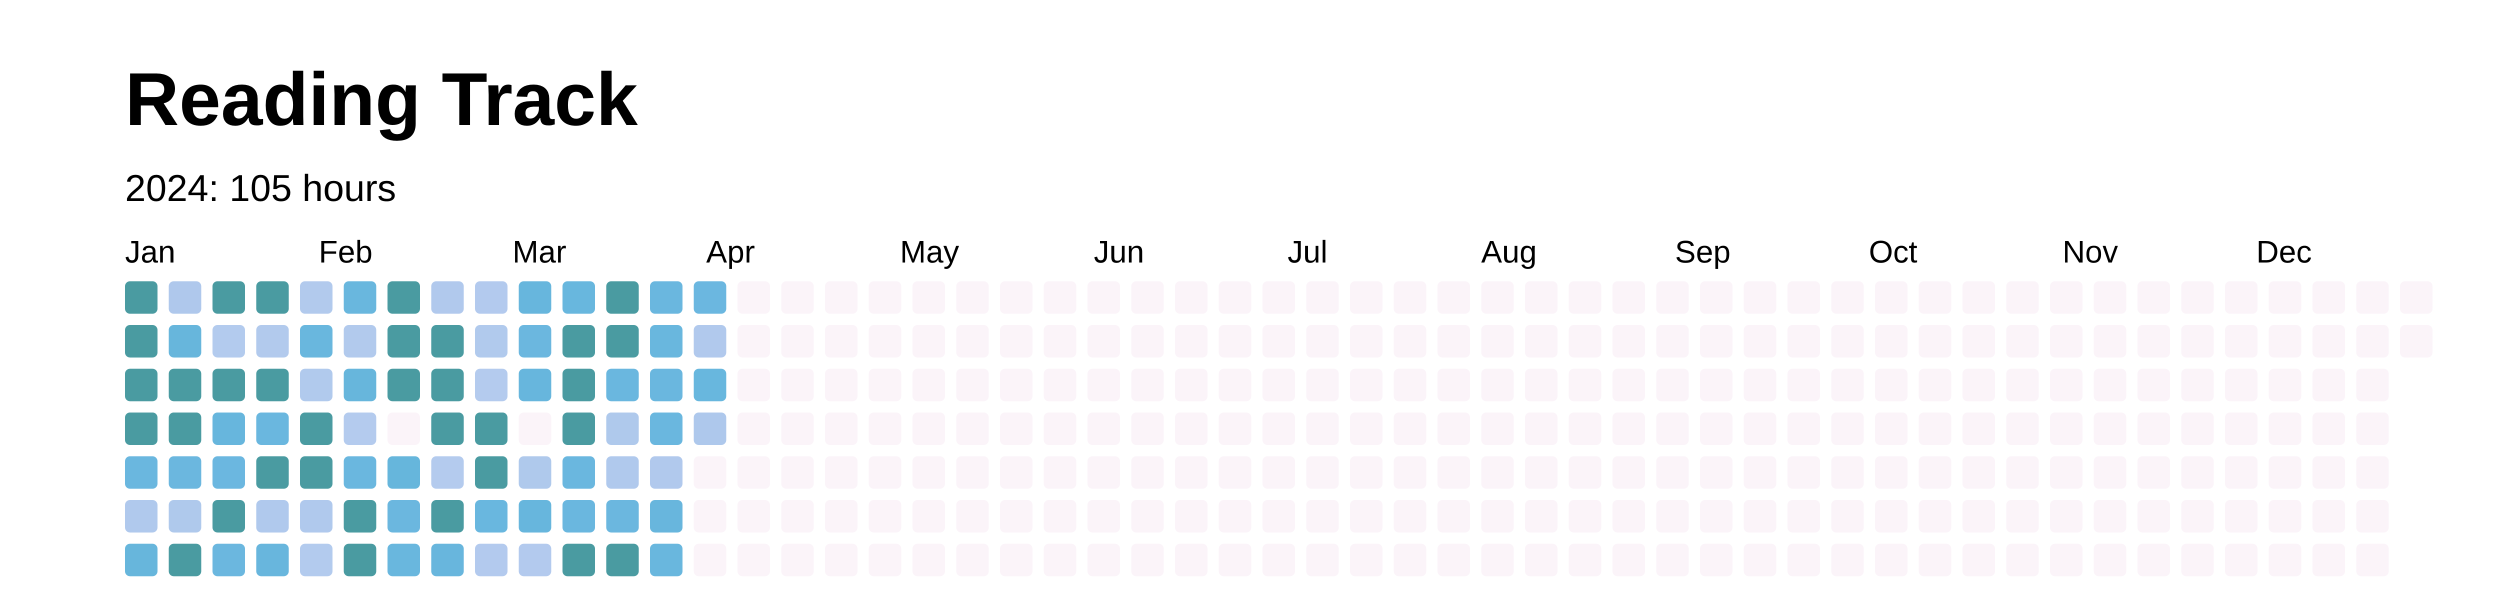
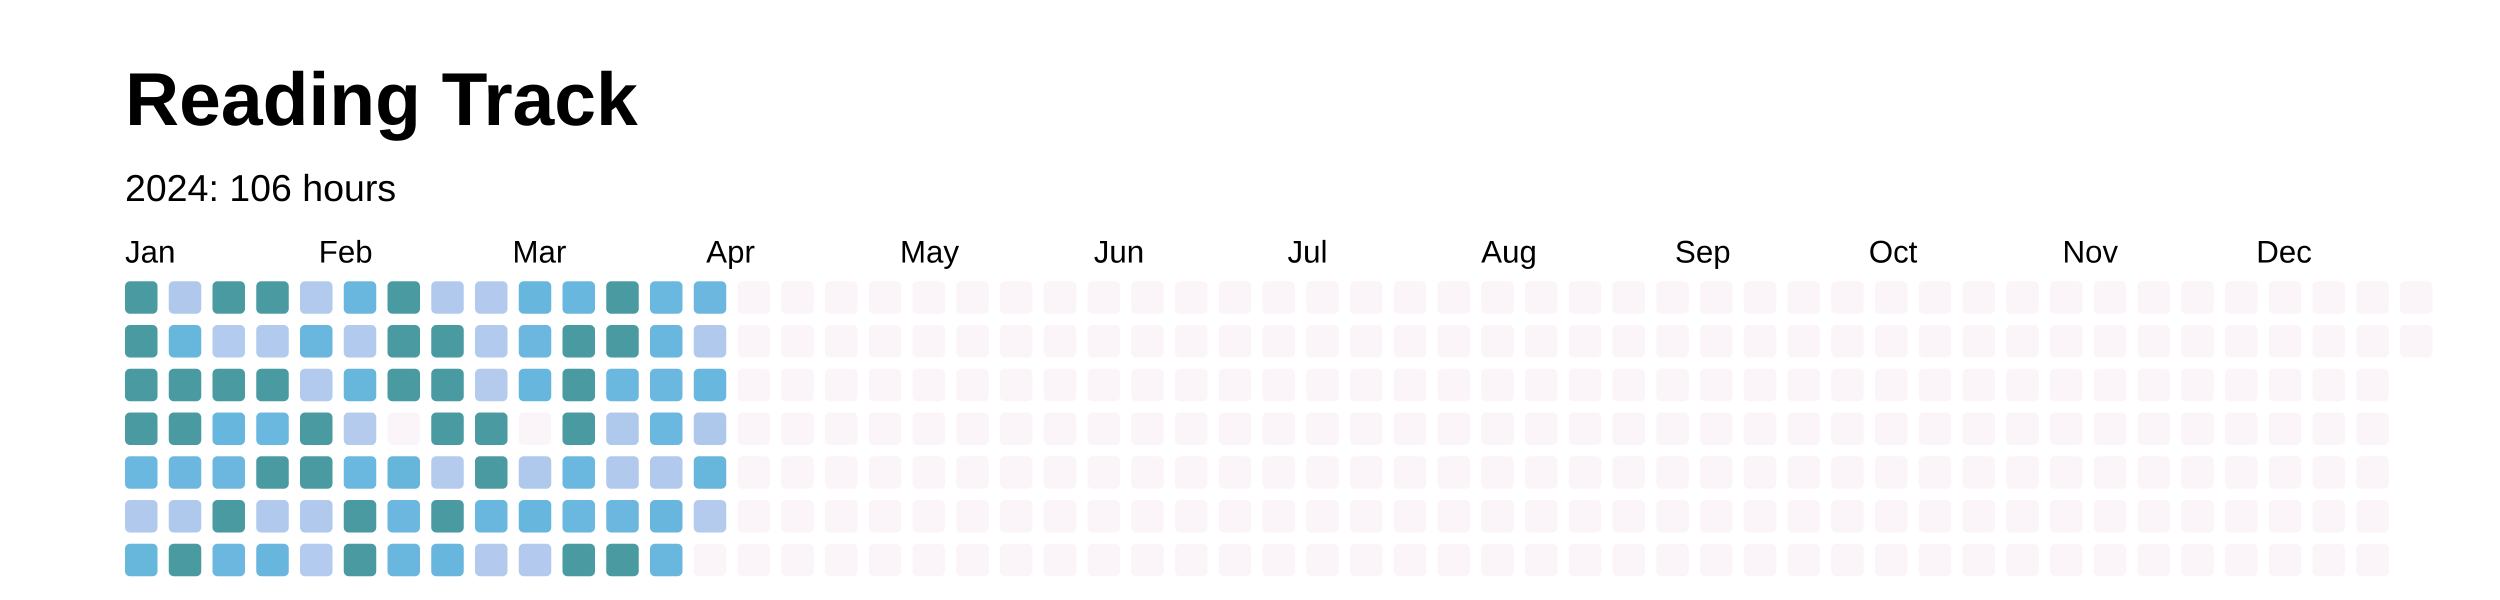
<svg xmlns="http://www.w3.org/2000/svg" baseProfile="full" height="48mm" version="1.1" viewBox="0,0,200,48" width="200mm">
  <defs />
  <rect fill="#FFFFFF" height="48" width="200" x="0" y="0" />
  <text fill="#000000" style="font-size:6px; font-family:Arial; font-weight:bold;" x="10" y="10">Reading Track</text>
-   <text dominant-baseline="hanging" fill="#000000" style="font-size:3.0px; font-family:Arial;" x="10" y="14">2024: 105 hours</text>
+   <text dominant-baseline="hanging" fill="#000000" style="font-size:3.0px; font-family:Arial;" x="10" y="14">2024: 106 hours</text>
  <text fill="#000000" style="font-size:2.5px; font-family:Arial" x="10.0" y="21.0">Jan</text>
  <text fill="#000000" style="font-size:2.5px; font-family:Arial" x="25.5" y="21.0">Feb</text>
  <text fill="#000000" style="font-size:2.5px; font-family:Arial" x="41.0" y="21.0">Mar</text>
  <text fill="#000000" style="font-size:2.5px; font-family:Arial" x="56.5" y="21.0">Apr</text>
  <text fill="#000000" style="font-size:2.5px; font-family:Arial" x="72.0" y="21.0">May</text>
  <text fill="#000000" style="font-size:2.5px; font-family:Arial" x="87.5" y="21.0">Jun</text>
  <text fill="#000000" style="font-size:2.5px; font-family:Arial" x="103.0" y="21.0">Jul</text>
  <text fill="#000000" style="font-size:2.5px; font-family:Arial" x="118.5" y="21.0">Aug</text>
  <text fill="#000000" style="font-size:2.5px; font-family:Arial" x="134.0" y="21.0">Sep</text>
  <text fill="#000000" style="font-size:2.5px; font-family:Arial" x="149.5" y="21.0">Oct</text>
  <text fill="#000000" style="font-size:2.5px; font-family:Arial" x="165.0" y="21.0">Nov</text>
  <text fill="#000000" style="font-size:2.5px; font-family:Arial" x="180.5" y="21.0">Dec</text>
  <rect fill="#4a9ba1" height="2.6" rx="0.4" ry="0.4" width="2.6" x="10.0" y="22.5" />
  <rect fill="#4a9ba1" height="2.6" rx="0.4" ry="0.4" width="2.6" x="10.0" y="26.0" />
  <rect fill="#4a9ba1" height="2.6" rx="0.4" ry="0.4" width="2.6" x="10.0" y="29.5" />
  <rect fill="#4a9ba1" height="2.6" rx="0.4" ry="0.4" width="2.6" x="10.0" y="33.0" />
  <rect fill="#6ab7df" height="2.6" rx="0.4" ry="0.4" width="2.6" x="10.0" y="36.5" />
  <rect fill="#b0c9ed" height="2.6" rx="0.4" ry="0.4" width="2.6" x="10.0" y="40.0" />
  <rect fill="#67b6dc" height="2.6" rx="0.4" ry="0.4" width="2.6" x="10.0" y="43.5" />
  <rect fill="#afc8ec" height="2.6" rx="0.4" ry="0.4" width="2.6" x="13.5" y="22.5" />
  <rect fill="#67b6dc" height="2.6" rx="0.4" ry="0.4" width="2.6" x="13.5" y="26.0" />
  <rect fill="#4a9ba1" height="2.6" rx="0.4" ry="0.4" width="2.6" x="13.5" y="29.5" />
  <rect fill="#4a9ba1" height="2.6" rx="0.4" ry="0.4" width="2.6" x="13.5" y="33.0" />
  <rect fill="#6bb7df" height="2.6" rx="0.4" ry="0.4" width="2.6" x="13.5" y="36.5" />
  <rect fill="#afc9ec" height="2.6" rx="0.4" ry="0.4" width="2.6" x="13.5" y="40.0" />
  <rect fill="#4a9ba1" height="2.6" rx="0.4" ry="0.4" width="2.6" x="13.5" y="43.5" />
  <rect fill="#4a9ba1" height="2.6" rx="0.4" ry="0.4" width="2.6" x="17.0" y="22.5" />
  <rect fill="#b3cbee" height="2.6" rx="0.4" ry="0.4" width="2.6" x="17.0" y="26.0" />
  <rect fill="#4a9ba1" height="2.6" rx="0.4" ry="0.4" width="2.6" x="17.0" y="29.5" />
  <rect fill="#67b6dd" height="2.6" rx="0.4" ry="0.4" width="2.6" x="17.0" y="33.0" />
  <rect fill="#6bb7e0" height="2.6" rx="0.4" ry="0.4" width="2.6" x="17.0" y="36.5" />
  <rect fill="#4a9ba1" height="2.6" rx="0.4" ry="0.4" width="2.6" x="17.0" y="40.0" />
  <rect fill="#6bb7df" height="2.6" rx="0.4" ry="0.4" width="2.6" x="17.0" y="43.5" />
  <rect fill="#4a9ba1" height="2.6" rx="0.4" ry="0.4" width="2.6" x="20.5" y="22.5" />
  <rect fill="#b2caed" height="2.6" rx="0.4" ry="0.4" width="2.6" x="20.5" y="26.0" />
  <rect fill="#4a9ba1" height="2.6" rx="0.4" ry="0.4" width="2.6" x="20.5" y="29.5" />
  <rect fill="#6ab7df" height="2.6" rx="0.4" ry="0.4" width="2.6" x="20.5" y="33.0" />
  <rect fill="#4a9ba1" height="2.6" rx="0.4" ry="0.4" width="2.6" x="20.5" y="36.5" />
  <rect fill="#b0c9ed" height="2.6" rx="0.4" ry="0.4" width="2.6" x="20.5" y="40.0" />
  <rect fill="#68b6dd" height="2.6" rx="0.4" ry="0.4" width="2.6" x="20.5" y="43.5" />
  <rect fill="#b2caed" height="2.6" rx="0.4" ry="0.4" width="2.6" x="24.0" y="22.5" />
  <rect fill="#69b7de" height="2.6" rx="0.4" ry="0.4" width="2.6" x="24.0" y="26.0" />
  <rect fill="#b1caed" height="2.6" rx="0.4" ry="0.4" width="2.6" x="24.0" y="29.5" />
  <rect fill="#4a9ba1" height="2.6" rx="0.4" ry="0.4" width="2.6" x="24.0" y="33.0" />
  <rect fill="#4a9ba1" height="2.6" rx="0.4" ry="0.4" width="2.6" x="24.0" y="36.5" />
  <rect fill="#b0c9ed" height="2.6" rx="0.4" ry="0.4" width="2.6" x="24.0" y="40.0" />
  <rect fill="#b3cbee" height="2.6" rx="0.4" ry="0.4" width="2.6" x="24.0" y="43.5" />
  <rect fill="#69b7de" height="2.6" rx="0.4" ry="0.4" width="2.6" x="27.5" y="22.5" />
  <rect fill="#b2caed" height="2.6" rx="0.4" ry="0.4" width="2.6" x="27.5" y="26.0" />
  <rect fill="#67b6dc" height="2.6" rx="0.4" ry="0.4" width="2.6" x="27.5" y="29.5" />
  <rect fill="#b4cbee" height="2.6" rx="0.4" ry="0.4" width="2.6" x="27.5" y="33.0" />
  <rect fill="#6ab7df" height="2.6" rx="0.4" ry="0.4" width="2.6" x="27.5" y="36.5" />
  <rect fill="#4a9ba1" height="2.6" rx="0.4" ry="0.4" width="2.6" x="27.5" y="40.0" />
  <rect fill="#4a9ba1" height="2.6" rx="0.4" ry="0.4" width="2.6" x="27.5" y="43.5" />
  <rect fill="#4a9ba1" height="2.6" rx="0.4" ry="0.4" width="2.6" x="31.0" y="22.5" />
  <rect fill="#4a9ba1" height="2.6" rx="0.4" ry="0.4" width="2.6" x="31.0" y="26.0" />
  <rect fill="#4a9ba1" height="2.6" rx="0.4" ry="0.4" width="2.6" x="31.0" y="29.5" />
  <rect fill="#FBF4F9" height="2.6" rx="0.4" ry="0.4" width="2.6" x="31.0" y="33.0" />
  <rect fill="#66b6dc" height="2.6" rx="0.4" ry="0.4" width="2.6" x="31.0" y="36.5" />
  <rect fill="#6bb7df" height="2.6" rx="0.4" ry="0.4" width="2.6" x="31.0" y="40.0" />
  <rect fill="#69b7de" height="2.6" rx="0.4" ry="0.4" width="2.6" x="31.0" y="43.5" />
  <rect fill="#b1c9ed" height="2.6" rx="0.4" ry="0.4" width="2.6" x="34.5" y="22.5" />
  <rect fill="#4a9ba1" height="2.6" rx="0.4" ry="0.4" width="2.6" x="34.5" y="26.0" />
  <rect fill="#4a9ba1" height="2.6" rx="0.4" ry="0.4" width="2.6" x="34.5" y="29.5" />
  <rect fill="#4a9ba1" height="2.6" rx="0.4" ry="0.4" width="2.6" x="34.5" y="33.0" />
  <rect fill="#b4cbee" height="2.6" rx="0.4" ry="0.4" width="2.6" x="34.5" y="36.5" />
  <rect fill="#4a9ba1" height="2.6" rx="0.4" ry="0.4" width="2.6" x="34.5" y="40.0" />
  <rect fill="#68b6dd" height="2.6" rx="0.4" ry="0.4" width="2.6" x="34.5" y="43.5" />
  <rect fill="#b3caee" height="2.6" rx="0.4" ry="0.4" width="2.6" x="38.0" y="22.5" />
  <rect fill="#b1caed" height="2.6" rx="0.4" ry="0.4" width="2.6" x="38.0" y="26.0" />
  <rect fill="#b4cbee" height="2.6" rx="0.4" ry="0.4" width="2.6" x="38.0" y="29.5" />
  <rect fill="#4a9ba1" height="2.6" rx="0.4" ry="0.4" width="2.6" x="38.0" y="33.0" />
  <rect fill="#4a9ba1" height="2.6" rx="0.4" ry="0.4" width="2.6" x="38.0" y="36.5" />
  <rect fill="#69b7df" height="2.6" rx="0.4" ry="0.4" width="2.6" x="38.0" y="40.0" />
  <rect fill="#b3caee" height="2.6" rx="0.4" ry="0.4" width="2.6" x="38.0" y="43.5" />
  <rect fill="#67b6dd" height="2.6" rx="0.4" ry="0.4" width="2.6" x="41.5" y="22.5" />
  <rect fill="#6bb7df" height="2.6" rx="0.4" ry="0.4" width="2.6" x="41.5" y="26.0" />
  <rect fill="#67b6dd" height="2.6" rx="0.4" ry="0.4" width="2.6" x="41.5" y="29.5" />
  <rect fill="#FBF4F9" height="2.6" rx="0.4" ry="0.4" width="2.6" x="41.5" y="33.0" />
  <rect fill="#afc9ec" height="2.6" rx="0.4" ry="0.4" width="2.6" x="41.5" y="36.5" />
  <rect fill="#67b6dd" height="2.6" rx="0.4" ry="0.4" width="2.6" x="41.5" y="40.0" />
  <rect fill="#b3caee" height="2.6" rx="0.4" ry="0.4" width="2.6" x="41.5" y="43.5" />
  <rect fill="#68b7de" height="2.6" rx="0.4" ry="0.4" width="2.6" x="45.0" y="22.5" />
  <rect fill="#4a9ba1" height="2.6" rx="0.4" ry="0.4" width="2.6" x="45.0" y="26.0" />
  <rect fill="#4a9ba1" height="2.6" rx="0.4" ry="0.4" width="2.6" x="45.0" y="29.5" />
  <rect fill="#4a9ba1" height="2.6" rx="0.4" ry="0.4" width="2.6" x="45.0" y="33.0" />
  <rect fill="#6ab7df" height="2.6" rx="0.4" ry="0.4" width="2.6" x="45.0" y="36.5" />
  <rect fill="#6ab7df" height="2.6" rx="0.4" ry="0.4" width="2.6" x="45.0" y="40.0" />
  <rect fill="#4a9ba1" height="2.6" rx="0.4" ry="0.4" width="2.6" x="45.0" y="43.5" />
  <rect fill="#4a9ba1" height="2.6" rx="0.4" ry="0.4" width="2.6" x="48.5" y="22.5" />
  <rect fill="#4a9ba1" height="2.6" rx="0.4" ry="0.4" width="2.6" x="48.5" y="26.0" />
  <rect fill="#6ab7df" height="2.6" rx="0.4" ry="0.4" width="2.6" x="48.5" y="29.5" />
  <rect fill="#afc9ec" height="2.6" rx="0.4" ry="0.4" width="2.6" x="48.5" y="33.0" />
  <rect fill="#b0c9ed" height="2.6" rx="0.4" ry="0.4" width="2.6" x="48.5" y="36.5" />
  <rect fill="#6bb7df" height="2.6" rx="0.4" ry="0.4" width="2.6" x="48.5" y="40.0" />
  <rect fill="#4a9ba1" height="2.6" rx="0.4" ry="0.4" width="2.6" x="48.5" y="43.5" />
  <rect fill="#6ab7df" height="2.6" rx="0.4" ry="0.4" width="2.6" x="52.0" y="22.5" />
  <rect fill="#69b7de" height="2.6" rx="0.4" ry="0.4" width="2.6" x="52.0" y="26.0" />
  <rect fill="#6ab7df" height="2.6" rx="0.4" ry="0.4" width="2.6" x="52.0" y="29.5" />
  <rect fill="#6ab7df" height="2.6" rx="0.4" ry="0.4" width="2.6" x="52.0" y="33.0" />
  <rect fill="#b1c9ed" height="2.6" rx="0.4" ry="0.4" width="2.6" x="52.0" y="36.5" />
  <rect fill="#68b6dd" height="2.6" rx="0.4" ry="0.4" width="2.6" x="52.0" y="40.0" />
  <rect fill="#69b7de" height="2.6" rx="0.4" ry="0.4" width="2.6" x="52.0" y="43.5" />
  <rect fill="#6bb7e0" height="2.6" rx="0.4" ry="0.4" width="2.6" x="55.5" y="22.5" />
  <rect fill="#b1c9ed" height="2.6" rx="0.4" ry="0.4" width="2.6" x="55.5" y="26.0" />
  <rect fill="#68b7de" height="2.6" rx="0.4" ry="0.4" width="2.6" x="55.5" y="29.5" />
  <rect fill="#aec8ec" height="2.6" rx="0.4" ry="0.4" width="2.6" x="55.5" y="33.0" />
-   <rect fill="#FBF4F9" height="2.6" rx="0.4" ry="0.4" width="2.6" x="55.5" y="36.5" />
-   <rect fill="#FBF4F9" height="2.6" rx="0.4" ry="0.4" width="2.6" x="55.5" y="40.0" />
+   <rect fill="#67b6dc" height="2.6" rx="0.4" ry="0.4" width="2.6" x="55.5" y="36.5" />
+   <rect fill="#b4cbee" height="2.6" rx="0.4" ry="0.4" width="2.6" x="55.5" y="40.0" />
  <rect fill="#FBF4F9" height="2.6" rx="0.4" ry="0.4" width="2.6" x="55.5" y="43.5" />
  <rect fill="#FBF4F9" height="2.6" rx="0.4" ry="0.4" width="2.6" x="59.0" y="22.5" />
  <rect fill="#FBF4F9" height="2.6" rx="0.4" ry="0.4" width="2.6" x="59.0" y="26.0" />
  <rect fill="#FBF4F9" height="2.6" rx="0.4" ry="0.4" width="2.6" x="59.0" y="29.5" />
  <rect fill="#FBF4F9" height="2.6" rx="0.4" ry="0.4" width="2.6" x="59.0" y="33.0" />
  <rect fill="#FBF4F9" height="2.6" rx="0.4" ry="0.4" width="2.6" x="59.0" y="36.5" />
  <rect fill="#FBF4F9" height="2.6" rx="0.4" ry="0.4" width="2.6" x="59.0" y="40.0" />
  <rect fill="#FBF4F9" height="2.6" rx="0.4" ry="0.4" width="2.6" x="59.0" y="43.5" />
  <rect fill="#FBF4F9" height="2.6" rx="0.4" ry="0.4" width="2.6" x="62.5" y="22.5" />
  <rect fill="#FBF4F9" height="2.6" rx="0.4" ry="0.4" width="2.6" x="62.5" y="26.0" />
  <rect fill="#FBF4F9" height="2.6" rx="0.4" ry="0.4" width="2.6" x="62.5" y="29.5" />
  <rect fill="#FBF4F9" height="2.6" rx="0.4" ry="0.4" width="2.6" x="62.5" y="33.0" />
  <rect fill="#FBF4F9" height="2.6" rx="0.4" ry="0.4" width="2.6" x="62.5" y="36.5" />
  <rect fill="#FBF4F9" height="2.6" rx="0.4" ry="0.4" width="2.6" x="62.5" y="40.0" />
  <rect fill="#FBF4F9" height="2.6" rx="0.4" ry="0.4" width="2.6" x="62.5" y="43.5" />
  <rect fill="#FBF4F9" height="2.6" rx="0.4" ry="0.4" width="2.6" x="66.0" y="22.5" />
  <rect fill="#FBF4F9" height="2.6" rx="0.4" ry="0.4" width="2.6" x="66.0" y="26.0" />
  <rect fill="#FBF4F9" height="2.6" rx="0.4" ry="0.4" width="2.6" x="66.0" y="29.5" />
  <rect fill="#FBF4F9" height="2.6" rx="0.4" ry="0.4" width="2.6" x="66.0" y="33.0" />
  <rect fill="#FBF4F9" height="2.6" rx="0.4" ry="0.4" width="2.6" x="66.0" y="36.5" />
  <rect fill="#FBF4F9" height="2.6" rx="0.4" ry="0.4" width="2.6" x="66.0" y="40.0" />
  <rect fill="#FBF4F9" height="2.6" rx="0.4" ry="0.4" width="2.6" x="66.0" y="43.5" />
  <rect fill="#FBF4F9" height="2.6" rx="0.4" ry="0.4" width="2.6" x="69.5" y="22.5" />
  <rect fill="#FBF4F9" height="2.6" rx="0.4" ry="0.4" width="2.6" x="69.5" y="26.0" />
  <rect fill="#FBF4F9" height="2.6" rx="0.4" ry="0.4" width="2.6" x="69.5" y="29.5" />
  <rect fill="#FBF4F9" height="2.6" rx="0.4" ry="0.4" width="2.6" x="69.5" y="33.0" />
  <rect fill="#FBF4F9" height="2.6" rx="0.4" ry="0.4" width="2.6" x="69.5" y="36.5" />
  <rect fill="#FBF4F9" height="2.6" rx="0.4" ry="0.4" width="2.6" x="69.5" y="40.0" />
  <rect fill="#FBF4F9" height="2.6" rx="0.4" ry="0.4" width="2.6" x="69.5" y="43.5" />
  <rect fill="#FBF4F9" height="2.6" rx="0.4" ry="0.4" width="2.6" x="73.0" y="22.5" />
  <rect fill="#FBF4F9" height="2.6" rx="0.4" ry="0.4" width="2.6" x="73.0" y="26.0" />
  <rect fill="#FBF4F9" height="2.6" rx="0.4" ry="0.4" width="2.6" x="73.0" y="29.5" />
  <rect fill="#FBF4F9" height="2.6" rx="0.4" ry="0.4" width="2.6" x="73.0" y="33.0" />
  <rect fill="#FBF4F9" height="2.6" rx="0.4" ry="0.4" width="2.6" x="73.0" y="36.5" />
  <rect fill="#FBF4F9" height="2.6" rx="0.4" ry="0.4" width="2.6" x="73.0" y="40.0" />
  <rect fill="#FBF4F9" height="2.6" rx="0.4" ry="0.4" width="2.6" x="73.0" y="43.5" />
  <rect fill="#FBF4F9" height="2.6" rx="0.4" ry="0.4" width="2.6" x="76.5" y="22.5" />
  <rect fill="#FBF4F9" height="2.6" rx="0.4" ry="0.4" width="2.6" x="76.5" y="26.0" />
  <rect fill="#FBF4F9" height="2.6" rx="0.4" ry="0.4" width="2.6" x="76.5" y="29.5" />
  <rect fill="#FBF4F9" height="2.6" rx="0.4" ry="0.4" width="2.6" x="76.5" y="33.0" />
  <rect fill="#FBF4F9" height="2.6" rx="0.4" ry="0.4" width="2.6" x="76.5" y="36.5" />
  <rect fill="#FBF4F9" height="2.6" rx="0.4" ry="0.4" width="2.6" x="76.5" y="40.0" />
  <rect fill="#FBF4F9" height="2.6" rx="0.4" ry="0.4" width="2.6" x="76.5" y="43.5" />
  <rect fill="#FBF4F9" height="2.6" rx="0.4" ry="0.4" width="2.6" x="80.0" y="22.5" />
  <rect fill="#FBF4F9" height="2.6" rx="0.4" ry="0.4" width="2.6" x="80.0" y="26.0" />
  <rect fill="#FBF4F9" height="2.6" rx="0.4" ry="0.4" width="2.6" x="80.0" y="29.5" />
  <rect fill="#FBF4F9" height="2.6" rx="0.4" ry="0.4" width="2.6" x="80.0" y="33.0" />
  <rect fill="#FBF4F9" height="2.6" rx="0.4" ry="0.4" width="2.6" x="80.0" y="36.5" />
  <rect fill="#FBF4F9" height="2.6" rx="0.4" ry="0.4" width="2.6" x="80.0" y="40.0" />
  <rect fill="#FBF4F9" height="2.6" rx="0.4" ry="0.4" width="2.6" x="80.0" y="43.5" />
  <rect fill="#FBF4F9" height="2.6" rx="0.4" ry="0.4" width="2.6" x="83.5" y="22.5" />
  <rect fill="#FBF4F9" height="2.6" rx="0.4" ry="0.4" width="2.6" x="83.5" y="26.0" />
  <rect fill="#FBF4F9" height="2.6" rx="0.4" ry="0.4" width="2.6" x="83.5" y="29.5" />
  <rect fill="#FBF4F9" height="2.6" rx="0.4" ry="0.4" width="2.6" x="83.5" y="33.0" />
  <rect fill="#FBF4F9" height="2.6" rx="0.4" ry="0.4" width="2.6" x="83.5" y="36.5" />
  <rect fill="#FBF4F9" height="2.6" rx="0.4" ry="0.4" width="2.6" x="83.5" y="40.0" />
  <rect fill="#FBF4F9" height="2.6" rx="0.4" ry="0.4" width="2.6" x="83.5" y="43.5" />
  <rect fill="#FBF4F9" height="2.6" rx="0.4" ry="0.4" width="2.6" x="87.0" y="22.5" />
  <rect fill="#FBF4F9" height="2.6" rx="0.4" ry="0.4" width="2.6" x="87.0" y="26.0" />
  <rect fill="#FBF4F9" height="2.6" rx="0.4" ry="0.4" width="2.6" x="87.0" y="29.5" />
  <rect fill="#FBF4F9" height="2.6" rx="0.4" ry="0.4" width="2.6" x="87.0" y="33.0" />
  <rect fill="#FBF4F9" height="2.6" rx="0.4" ry="0.4" width="2.6" x="87.0" y="36.5" />
  <rect fill="#FBF4F9" height="2.6" rx="0.4" ry="0.4" width="2.6" x="87.0" y="40.0" />
  <rect fill="#FBF4F9" height="2.6" rx="0.4" ry="0.4" width="2.6" x="87.0" y="43.5" />
  <rect fill="#FBF4F9" height="2.6" rx="0.4" ry="0.4" width="2.6" x="90.5" y="22.5" />
  <rect fill="#FBF4F9" height="2.6" rx="0.4" ry="0.4" width="2.6" x="90.5" y="26.0" />
  <rect fill="#FBF4F9" height="2.6" rx="0.4" ry="0.4" width="2.6" x="90.5" y="29.5" />
  <rect fill="#FBF4F9" height="2.6" rx="0.4" ry="0.4" width="2.6" x="90.5" y="33.0" />
  <rect fill="#FBF4F9" height="2.6" rx="0.4" ry="0.4" width="2.6" x="90.5" y="36.5" />
  <rect fill="#FBF4F9" height="2.6" rx="0.4" ry="0.4" width="2.6" x="90.5" y="40.0" />
  <rect fill="#FBF4F9" height="2.6" rx="0.4" ry="0.4" width="2.6" x="90.5" y="43.5" />
  <rect fill="#FBF4F9" height="2.6" rx="0.4" ry="0.4" width="2.6" x="94.0" y="22.5" />
  <rect fill="#FBF4F9" height="2.6" rx="0.4" ry="0.4" width="2.6" x="94.0" y="26.0" />
  <rect fill="#FBF4F9" height="2.6" rx="0.4" ry="0.4" width="2.6" x="94.0" y="29.5" />
  <rect fill="#FBF4F9" height="2.6" rx="0.4" ry="0.4" width="2.6" x="94.0" y="33.0" />
  <rect fill="#FBF4F9" height="2.6" rx="0.4" ry="0.4" width="2.6" x="94.0" y="36.5" />
  <rect fill="#FBF4F9" height="2.6" rx="0.4" ry="0.4" width="2.6" x="94.0" y="40.0" />
  <rect fill="#FBF4F9" height="2.6" rx="0.4" ry="0.4" width="2.6" x="94.0" y="43.5" />
  <rect fill="#FBF4F9" height="2.6" rx="0.4" ry="0.4" width="2.6" x="97.5" y="22.5" />
  <rect fill="#FBF4F9" height="2.6" rx="0.4" ry="0.4" width="2.6" x="97.5" y="26.0" />
  <rect fill="#FBF4F9" height="2.6" rx="0.4" ry="0.4" width="2.6" x="97.5" y="29.5" />
  <rect fill="#FBF4F9" height="2.6" rx="0.4" ry="0.4" width="2.6" x="97.5" y="33.0" />
  <rect fill="#FBF4F9" height="2.6" rx="0.4" ry="0.4" width="2.6" x="97.5" y="36.5" />
  <rect fill="#FBF4F9" height="2.6" rx="0.4" ry="0.4" width="2.6" x="97.5" y="40.0" />
  <rect fill="#FBF4F9" height="2.6" rx="0.4" ry="0.4" width="2.6" x="97.5" y="43.5" />
  <rect fill="#FBF4F9" height="2.6" rx="0.4" ry="0.4" width="2.6" x="101.0" y="22.5" />
  <rect fill="#FBF4F9" height="2.6" rx="0.4" ry="0.4" width="2.6" x="101.0" y="26.0" />
  <rect fill="#FBF4F9" height="2.6" rx="0.4" ry="0.4" width="2.6" x="101.0" y="29.5" />
  <rect fill="#FBF4F9" height="2.6" rx="0.4" ry="0.4" width="2.6" x="101.0" y="33.0" />
  <rect fill="#FBF4F9" height="2.6" rx="0.4" ry="0.4" width="2.6" x="101.0" y="36.5" />
  <rect fill="#FBF4F9" height="2.6" rx="0.4" ry="0.4" width="2.6" x="101.0" y="40.0" />
  <rect fill="#FBF4F9" height="2.6" rx="0.4" ry="0.4" width="2.6" x="101.0" y="43.5" />
  <rect fill="#FBF4F9" height="2.6" rx="0.4" ry="0.4" width="2.6" x="104.5" y="22.5" />
  <rect fill="#FBF4F9" height="2.6" rx="0.4" ry="0.4" width="2.6" x="104.5" y="26.0" />
  <rect fill="#FBF4F9" height="2.6" rx="0.4" ry="0.4" width="2.6" x="104.5" y="29.5" />
  <rect fill="#FBF4F9" height="2.6" rx="0.4" ry="0.4" width="2.6" x="104.5" y="33.0" />
  <rect fill="#FBF4F9" height="2.6" rx="0.4" ry="0.4" width="2.6" x="104.5" y="36.5" />
  <rect fill="#FBF4F9" height="2.6" rx="0.4" ry="0.4" width="2.6" x="104.5" y="40.0" />
  <rect fill="#FBF4F9" height="2.6" rx="0.4" ry="0.4" width="2.6" x="104.5" y="43.5" />
  <rect fill="#FBF4F9" height="2.6" rx="0.4" ry="0.4" width="2.6" x="108.0" y="22.5" />
  <rect fill="#FBF4F9" height="2.6" rx="0.4" ry="0.4" width="2.6" x="108.0" y="26.0" />
  <rect fill="#FBF4F9" height="2.6" rx="0.4" ry="0.4" width="2.6" x="108.0" y="29.5" />
  <rect fill="#FBF4F9" height="2.6" rx="0.4" ry="0.4" width="2.6" x="108.0" y="33.0" />
  <rect fill="#FBF4F9" height="2.6" rx="0.4" ry="0.4" width="2.6" x="108.0" y="36.5" />
  <rect fill="#FBF4F9" height="2.6" rx="0.4" ry="0.4" width="2.6" x="108.0" y="40.0" />
  <rect fill="#FBF4F9" height="2.6" rx="0.4" ry="0.4" width="2.6" x="108.0" y="43.5" />
  <rect fill="#FBF4F9" height="2.6" rx="0.4" ry="0.4" width="2.6" x="111.5" y="22.5" />
  <rect fill="#FBF4F9" height="2.6" rx="0.4" ry="0.4" width="2.6" x="111.5" y="26.0" />
  <rect fill="#FBF4F9" height="2.6" rx="0.4" ry="0.4" width="2.6" x="111.5" y="29.5" />
  <rect fill="#FBF4F9" height="2.6" rx="0.4" ry="0.4" width="2.6" x="111.5" y="33.0" />
  <rect fill="#FBF4F9" height="2.6" rx="0.4" ry="0.4" width="2.6" x="111.5" y="36.5" />
  <rect fill="#FBF4F9" height="2.6" rx="0.4" ry="0.4" width="2.6" x="111.5" y="40.0" />
  <rect fill="#FBF4F9" height="2.6" rx="0.4" ry="0.4" width="2.6" x="111.5" y="43.5" />
  <rect fill="#FBF4F9" height="2.6" rx="0.4" ry="0.4" width="2.6" x="115.0" y="22.5" />
  <rect fill="#FBF4F9" height="2.6" rx="0.4" ry="0.4" width="2.6" x="115.0" y="26.0" />
  <rect fill="#FBF4F9" height="2.6" rx="0.4" ry="0.4" width="2.6" x="115.0" y="29.5" />
  <rect fill="#FBF4F9" height="2.6" rx="0.4" ry="0.4" width="2.6" x="115.0" y="33.0" />
  <rect fill="#FBF4F9" height="2.6" rx="0.4" ry="0.4" width="2.6" x="115.0" y="36.5" />
  <rect fill="#FBF4F9" height="2.6" rx="0.4" ry="0.4" width="2.6" x="115.0" y="40.0" />
  <rect fill="#FBF4F9" height="2.6" rx="0.4" ry="0.4" width="2.6" x="115.0" y="43.5" />
  <rect fill="#FBF4F9" height="2.6" rx="0.4" ry="0.4" width="2.6" x="118.5" y="22.5" />
  <rect fill="#FBF4F9" height="2.6" rx="0.4" ry="0.4" width="2.6" x="118.5" y="26.0" />
  <rect fill="#FBF4F9" height="2.6" rx="0.4" ry="0.4" width="2.6" x="118.5" y="29.5" />
  <rect fill="#FBF4F9" height="2.6" rx="0.4" ry="0.4" width="2.6" x="118.5" y="33.0" />
  <rect fill="#FBF4F9" height="2.6" rx="0.4" ry="0.4" width="2.6" x="118.5" y="36.5" />
  <rect fill="#FBF4F9" height="2.6" rx="0.4" ry="0.4" width="2.6" x="118.5" y="40.0" />
  <rect fill="#FBF4F9" height="2.6" rx="0.4" ry="0.4" width="2.6" x="118.5" y="43.5" />
  <rect fill="#FBF4F9" height="2.6" rx="0.4" ry="0.4" width="2.6" x="122.0" y="22.5" />
  <rect fill="#FBF4F9" height="2.6" rx="0.4" ry="0.4" width="2.6" x="122.0" y="26.0" />
  <rect fill="#FBF4F9" height="2.6" rx="0.4" ry="0.4" width="2.6" x="122.0" y="29.5" />
  <rect fill="#FBF4F9" height="2.6" rx="0.4" ry="0.4" width="2.6" x="122.0" y="33.0" />
  <rect fill="#FBF4F9" height="2.6" rx="0.4" ry="0.4" width="2.6" x="122.0" y="36.5" />
  <rect fill="#FBF4F9" height="2.6" rx="0.4" ry="0.4" width="2.6" x="122.0" y="40.0" />
  <rect fill="#FBF4F9" height="2.6" rx="0.4" ry="0.4" width="2.6" x="122.0" y="43.5" />
  <rect fill="#FBF4F9" height="2.6" rx="0.4" ry="0.4" width="2.6" x="125.5" y="22.5" />
  <rect fill="#FBF4F9" height="2.6" rx="0.4" ry="0.4" width="2.6" x="125.5" y="26.0" />
  <rect fill="#FBF4F9" height="2.6" rx="0.4" ry="0.4" width="2.6" x="125.5" y="29.5" />
  <rect fill="#FBF4F9" height="2.6" rx="0.4" ry="0.4" width="2.6" x="125.5" y="33.0" />
  <rect fill="#FBF4F9" height="2.6" rx="0.4" ry="0.4" width="2.6" x="125.5" y="36.5" />
  <rect fill="#FBF4F9" height="2.6" rx="0.4" ry="0.4" width="2.6" x="125.5" y="40.0" />
  <rect fill="#FBF4F9" height="2.6" rx="0.4" ry="0.4" width="2.6" x="125.5" y="43.5" />
  <rect fill="#FBF4F9" height="2.6" rx="0.4" ry="0.4" width="2.6" x="129.0" y="22.5" />
  <rect fill="#FBF4F9" height="2.6" rx="0.4" ry="0.4" width="2.6" x="129.0" y="26.0" />
  <rect fill="#FBF4F9" height="2.6" rx="0.4" ry="0.4" width="2.6" x="129.0" y="29.5" />
  <rect fill="#FBF4F9" height="2.6" rx="0.4" ry="0.4" width="2.6" x="129.0" y="33.0" />
  <rect fill="#FBF4F9" height="2.6" rx="0.4" ry="0.4" width="2.6" x="129.0" y="36.5" />
  <rect fill="#FBF4F9" height="2.6" rx="0.4" ry="0.4" width="2.6" x="129.0" y="40.0" />
  <rect fill="#FBF4F9" height="2.6" rx="0.4" ry="0.4" width="2.6" x="129.0" y="43.5" />
  <rect fill="#FBF4F9" height="2.6" rx="0.4" ry="0.4" width="2.6" x="132.5" y="22.5" />
  <rect fill="#FBF4F9" height="2.6" rx="0.4" ry="0.4" width="2.6" x="132.5" y="26.0" />
  <rect fill="#FBF4F9" height="2.6" rx="0.4" ry="0.4" width="2.6" x="132.5" y="29.5" />
  <rect fill="#FBF4F9" height="2.6" rx="0.4" ry="0.4" width="2.6" x="132.5" y="33.0" />
  <rect fill="#FBF4F9" height="2.6" rx="0.4" ry="0.4" width="2.6" x="132.5" y="36.5" />
  <rect fill="#FBF4F9" height="2.6" rx="0.4" ry="0.4" width="2.6" x="132.5" y="40.0" />
  <rect fill="#FBF4F9" height="2.6" rx="0.4" ry="0.4" width="2.6" x="132.5" y="43.5" />
  <rect fill="#FBF4F9" height="2.6" rx="0.4" ry="0.4" width="2.6" x="136.0" y="22.5" />
  <rect fill="#FBF4F9" height="2.6" rx="0.4" ry="0.4" width="2.6" x="136.0" y="26.0" />
  <rect fill="#FBF4F9" height="2.6" rx="0.4" ry="0.4" width="2.6" x="136.0" y="29.5" />
  <rect fill="#FBF4F9" height="2.6" rx="0.4" ry="0.4" width="2.6" x="136.0" y="33.0" />
  <rect fill="#FBF4F9" height="2.6" rx="0.4" ry="0.4" width="2.6" x="136.0" y="36.5" />
  <rect fill="#FBF4F9" height="2.6" rx="0.4" ry="0.4" width="2.6" x="136.0" y="40.0" />
  <rect fill="#FBF4F9" height="2.6" rx="0.4" ry="0.4" width="2.6" x="136.0" y="43.5" />
  <rect fill="#FBF4F9" height="2.6" rx="0.4" ry="0.4" width="2.6" x="139.5" y="22.5" />
  <rect fill="#FBF4F9" height="2.6" rx="0.4" ry="0.4" width="2.6" x="139.5" y="26.0" />
  <rect fill="#FBF4F9" height="2.6" rx="0.4" ry="0.4" width="2.6" x="139.5" y="29.5" />
  <rect fill="#FBF4F9" height="2.6" rx="0.4" ry="0.4" width="2.6" x="139.5" y="33.0" />
  <rect fill="#FBF4F9" height="2.6" rx="0.4" ry="0.4" width="2.6" x="139.5" y="36.5" />
  <rect fill="#FBF4F9" height="2.6" rx="0.4" ry="0.4" width="2.6" x="139.5" y="40.0" />
  <rect fill="#FBF4F9" height="2.6" rx="0.4" ry="0.4" width="2.6" x="139.5" y="43.5" />
  <rect fill="#FBF4F9" height="2.6" rx="0.4" ry="0.4" width="2.6" x="143.0" y="22.5" />
  <rect fill="#FBF4F9" height="2.6" rx="0.4" ry="0.4" width="2.6" x="143.0" y="26.0" />
  <rect fill="#FBF4F9" height="2.6" rx="0.4" ry="0.4" width="2.6" x="143.0" y="29.5" />
  <rect fill="#FBF4F9" height="2.6" rx="0.4" ry="0.4" width="2.6" x="143.0" y="33.0" />
  <rect fill="#FBF4F9" height="2.6" rx="0.4" ry="0.4" width="2.6" x="143.0" y="36.5" />
  <rect fill="#FBF4F9" height="2.6" rx="0.4" ry="0.4" width="2.6" x="143.0" y="40.0" />
  <rect fill="#FBF4F9" height="2.6" rx="0.4" ry="0.4" width="2.6" x="143.0" y="43.5" />
  <rect fill="#FBF4F9" height="2.6" rx="0.4" ry="0.4" width="2.6" x="146.5" y="22.5" />
  <rect fill="#FBF4F9" height="2.6" rx="0.4" ry="0.4" width="2.6" x="146.5" y="26.0" />
  <rect fill="#FBF4F9" height="2.6" rx="0.4" ry="0.4" width="2.6" x="146.5" y="29.5" />
  <rect fill="#FBF4F9" height="2.6" rx="0.4" ry="0.4" width="2.6" x="146.5" y="33.0" />
  <rect fill="#FBF4F9" height="2.6" rx="0.4" ry="0.4" width="2.6" x="146.5" y="36.5" />
  <rect fill="#FBF4F9" height="2.6" rx="0.4" ry="0.4" width="2.6" x="146.5" y="40.0" />
  <rect fill="#FBF4F9" height="2.6" rx="0.4" ry="0.4" width="2.6" x="146.5" y="43.5" />
  <rect fill="#FBF4F9" height="2.6" rx="0.4" ry="0.4" width="2.6" x="150.0" y="22.5" />
  <rect fill="#FBF4F9" height="2.6" rx="0.4" ry="0.4" width="2.6" x="150.0" y="26.0" />
  <rect fill="#FBF4F9" height="2.6" rx="0.4" ry="0.4" width="2.6" x="150.0" y="29.5" />
  <rect fill="#FBF4F9" height="2.6" rx="0.4" ry="0.4" width="2.6" x="150.0" y="33.0" />
  <rect fill="#FBF4F9" height="2.6" rx="0.4" ry="0.4" width="2.6" x="150.0" y="36.5" />
  <rect fill="#FBF4F9" height="2.6" rx="0.4" ry="0.4" width="2.6" x="150.0" y="40.0" />
  <rect fill="#FBF4F9" height="2.6" rx="0.4" ry="0.4" width="2.6" x="150.0" y="43.5" />
  <rect fill="#FBF4F9" height="2.6" rx="0.4" ry="0.4" width="2.6" x="153.5" y="22.5" />
  <rect fill="#FBF4F9" height="2.6" rx="0.4" ry="0.4" width="2.6" x="153.5" y="26.0" />
  <rect fill="#FBF4F9" height="2.6" rx="0.4" ry="0.4" width="2.6" x="153.5" y="29.5" />
  <rect fill="#FBF4F9" height="2.6" rx="0.4" ry="0.4" width="2.6" x="153.5" y="33.0" />
  <rect fill="#FBF4F9" height="2.6" rx="0.4" ry="0.4" width="2.6" x="153.5" y="36.5" />
  <rect fill="#FBF4F9" height="2.6" rx="0.4" ry="0.4" width="2.6" x="153.5" y="40.0" />
  <rect fill="#FBF4F9" height="2.6" rx="0.4" ry="0.4" width="2.6" x="153.5" y="43.5" />
  <rect fill="#FBF4F9" height="2.6" rx="0.4" ry="0.4" width="2.6" x="157.0" y="22.5" />
  <rect fill="#FBF4F9" height="2.6" rx="0.4" ry="0.4" width="2.6" x="157.0" y="26.0" />
  <rect fill="#FBF4F9" height="2.6" rx="0.4" ry="0.4" width="2.6" x="157.0" y="29.5" />
  <rect fill="#FBF4F9" height="2.6" rx="0.4" ry="0.4" width="2.6" x="157.0" y="33.0" />
  <rect fill="#FBF4F9" height="2.6" rx="0.4" ry="0.4" width="2.6" x="157.0" y="36.5" />
  <rect fill="#FBF4F9" height="2.6" rx="0.4" ry="0.4" width="2.6" x="157.0" y="40.0" />
  <rect fill="#FBF4F9" height="2.6" rx="0.4" ry="0.4" width="2.6" x="157.0" y="43.5" />
  <rect fill="#FBF4F9" height="2.6" rx="0.4" ry="0.4" width="2.6" x="160.5" y="22.5" />
  <rect fill="#FBF4F9" height="2.6" rx="0.4" ry="0.4" width="2.6" x="160.5" y="26.0" />
  <rect fill="#FBF4F9" height="2.6" rx="0.4" ry="0.4" width="2.6" x="160.5" y="29.5" />
  <rect fill="#FBF4F9" height="2.6" rx="0.4" ry="0.4" width="2.6" x="160.5" y="33.0" />
  <rect fill="#FBF4F9" height="2.6" rx="0.4" ry="0.4" width="2.6" x="160.5" y="36.5" />
  <rect fill="#FBF4F9" height="2.6" rx="0.4" ry="0.4" width="2.6" x="160.5" y="40.0" />
  <rect fill="#FBF4F9" height="2.6" rx="0.4" ry="0.4" width="2.6" x="160.5" y="43.5" />
  <rect fill="#FBF4F9" height="2.6" rx="0.4" ry="0.4" width="2.6" x="164.0" y="22.5" />
  <rect fill="#FBF4F9" height="2.6" rx="0.4" ry="0.4" width="2.6" x="164.0" y="26.0" />
  <rect fill="#FBF4F9" height="2.6" rx="0.4" ry="0.4" width="2.6" x="164.0" y="29.5" />
  <rect fill="#FBF4F9" height="2.6" rx="0.4" ry="0.4" width="2.6" x="164.0" y="33.0" />
  <rect fill="#FBF4F9" height="2.6" rx="0.4" ry="0.4" width="2.6" x="164.0" y="36.5" />
  <rect fill="#FBF4F9" height="2.6" rx="0.4" ry="0.4" width="2.6" x="164.0" y="40.0" />
  <rect fill="#FBF4F9" height="2.6" rx="0.4" ry="0.4" width="2.6" x="164.0" y="43.5" />
  <rect fill="#FBF4F9" height="2.6" rx="0.4" ry="0.4" width="2.6" x="167.5" y="22.5" />
  <rect fill="#FBF4F9" height="2.6" rx="0.4" ry="0.4" width="2.6" x="167.5" y="26.0" />
  <rect fill="#FBF4F9" height="2.6" rx="0.4" ry="0.4" width="2.6" x="167.5" y="29.5" />
  <rect fill="#FBF4F9" height="2.6" rx="0.4" ry="0.4" width="2.6" x="167.5" y="33.0" />
  <rect fill="#FBF4F9" height="2.6" rx="0.4" ry="0.4" width="2.6" x="167.5" y="36.5" />
  <rect fill="#FBF4F9" height="2.6" rx="0.4" ry="0.4" width="2.6" x="167.5" y="40.0" />
  <rect fill="#FBF4F9" height="2.6" rx="0.4" ry="0.4" width="2.6" x="167.5" y="43.5" />
  <rect fill="#FBF4F9" height="2.6" rx="0.4" ry="0.4" width="2.6" x="171.0" y="22.5" />
  <rect fill="#FBF4F9" height="2.6" rx="0.4" ry="0.4" width="2.6" x="171.0" y="26.0" />
  <rect fill="#FBF4F9" height="2.6" rx="0.4" ry="0.4" width="2.6" x="171.0" y="29.5" />
  <rect fill="#FBF4F9" height="2.6" rx="0.4" ry="0.4" width="2.6" x="171.0" y="33.0" />
  <rect fill="#FBF4F9" height="2.6" rx="0.4" ry="0.4" width="2.6" x="171.0" y="36.5" />
  <rect fill="#FBF4F9" height="2.6" rx="0.4" ry="0.4" width="2.6" x="171.0" y="40.0" />
  <rect fill="#FBF4F9" height="2.6" rx="0.4" ry="0.4" width="2.6" x="171.0" y="43.5" />
  <rect fill="#FBF4F9" height="2.6" rx="0.4" ry="0.4" width="2.6" x="174.5" y="22.5" />
  <rect fill="#FBF4F9" height="2.6" rx="0.4" ry="0.4" width="2.6" x="174.5" y="26.0" />
  <rect fill="#FBF4F9" height="2.6" rx="0.4" ry="0.4" width="2.6" x="174.5" y="29.5" />
  <rect fill="#FBF4F9" height="2.6" rx="0.4" ry="0.4" width="2.6" x="174.5" y="33.0" />
  <rect fill="#FBF4F9" height="2.6" rx="0.4" ry="0.4" width="2.6" x="174.5" y="36.5" />
  <rect fill="#FBF4F9" height="2.6" rx="0.4" ry="0.4" width="2.6" x="174.5" y="40.0" />
  <rect fill="#FBF4F9" height="2.6" rx="0.4" ry="0.4" width="2.6" x="174.5" y="43.5" />
  <rect fill="#FBF4F9" height="2.6" rx="0.4" ry="0.4" width="2.6" x="178.0" y="22.5" />
  <rect fill="#FBF4F9" height="2.6" rx="0.4" ry="0.4" width="2.6" x="178.0" y="26.0" />
  <rect fill="#FBF4F9" height="2.6" rx="0.4" ry="0.4" width="2.6" x="178.0" y="29.5" />
  <rect fill="#FBF4F9" height="2.6" rx="0.4" ry="0.4" width="2.6" x="178.0" y="33.0" />
  <rect fill="#FBF4F9" height="2.6" rx="0.4" ry="0.4" width="2.6" x="178.0" y="36.5" />
  <rect fill="#FBF4F9" height="2.6" rx="0.4" ry="0.4" width="2.6" x="178.0" y="40.0" />
  <rect fill="#FBF4F9" height="2.6" rx="0.4" ry="0.4" width="2.6" x="178.0" y="43.5" />
  <rect fill="#FBF4F9" height="2.6" rx="0.4" ry="0.4" width="2.6" x="181.5" y="22.5" />
  <rect fill="#FBF4F9" height="2.6" rx="0.4" ry="0.4" width="2.6" x="181.5" y="26.0" />
  <rect fill="#FBF4F9" height="2.6" rx="0.4" ry="0.4" width="2.6" x="181.5" y="29.5" />
  <rect fill="#FBF4F9" height="2.6" rx="0.4" ry="0.4" width="2.6" x="181.5" y="33.0" />
  <rect fill="#FBF4F9" height="2.6" rx="0.4" ry="0.4" width="2.6" x="181.5" y="36.5" />
  <rect fill="#FBF4F9" height="2.6" rx="0.4" ry="0.4" width="2.6" x="181.5" y="40.0" />
  <rect fill="#FBF4F9" height="2.6" rx="0.4" ry="0.4" width="2.6" x="181.5" y="43.5" />
  <rect fill="#FBF4F9" height="2.6" rx="0.4" ry="0.4" width="2.6" x="185.0" y="22.5" />
  <rect fill="#FBF4F9" height="2.6" rx="0.4" ry="0.4" width="2.6" x="185.0" y="26.0" />
  <rect fill="#FBF4F9" height="2.6" rx="0.4" ry="0.4" width="2.6" x="185.0" y="29.5" />
  <rect fill="#FBF4F9" height="2.6" rx="0.4" ry="0.4" width="2.6" x="185.0" y="33.0" />
  <rect fill="#FBF4F9" height="2.6" rx="0.4" ry="0.4" width="2.6" x="185.0" y="36.5" />
  <rect fill="#FBF4F9" height="2.6" rx="0.4" ry="0.4" width="2.6" x="185.0" y="40.0" />
  <rect fill="#FBF4F9" height="2.6" rx="0.4" ry="0.4" width="2.6" x="185.0" y="43.5" />
  <rect fill="#FBF4F9" height="2.6" rx="0.4" ry="0.4" width="2.6" x="188.5" y="22.5" />
  <rect fill="#FBF4F9" height="2.6" rx="0.4" ry="0.4" width="2.6" x="188.5" y="26.0" />
  <rect fill="#FBF4F9" height="2.6" rx="0.4" ry="0.4" width="2.6" x="188.5" y="29.5" />
  <rect fill="#FBF4F9" height="2.6" rx="0.4" ry="0.4" width="2.6" x="188.5" y="33.0" />
  <rect fill="#FBF4F9" height="2.6" rx="0.4" ry="0.4" width="2.6" x="188.5" y="36.5" />
  <rect fill="#FBF4F9" height="2.6" rx="0.4" ry="0.4" width="2.6" x="188.5" y="40.0" />
  <rect fill="#FBF4F9" height="2.6" rx="0.4" ry="0.4" width="2.6" x="188.5" y="43.5" />
  <rect fill="#FBF4F9" height="2.6" rx="0.4" ry="0.4" width="2.6" x="192.0" y="22.5" />
  <rect fill="#FBF4F9" height="2.6" rx="0.4" ry="0.4" width="2.6" x="192.0" y="26.0" />
</svg>
